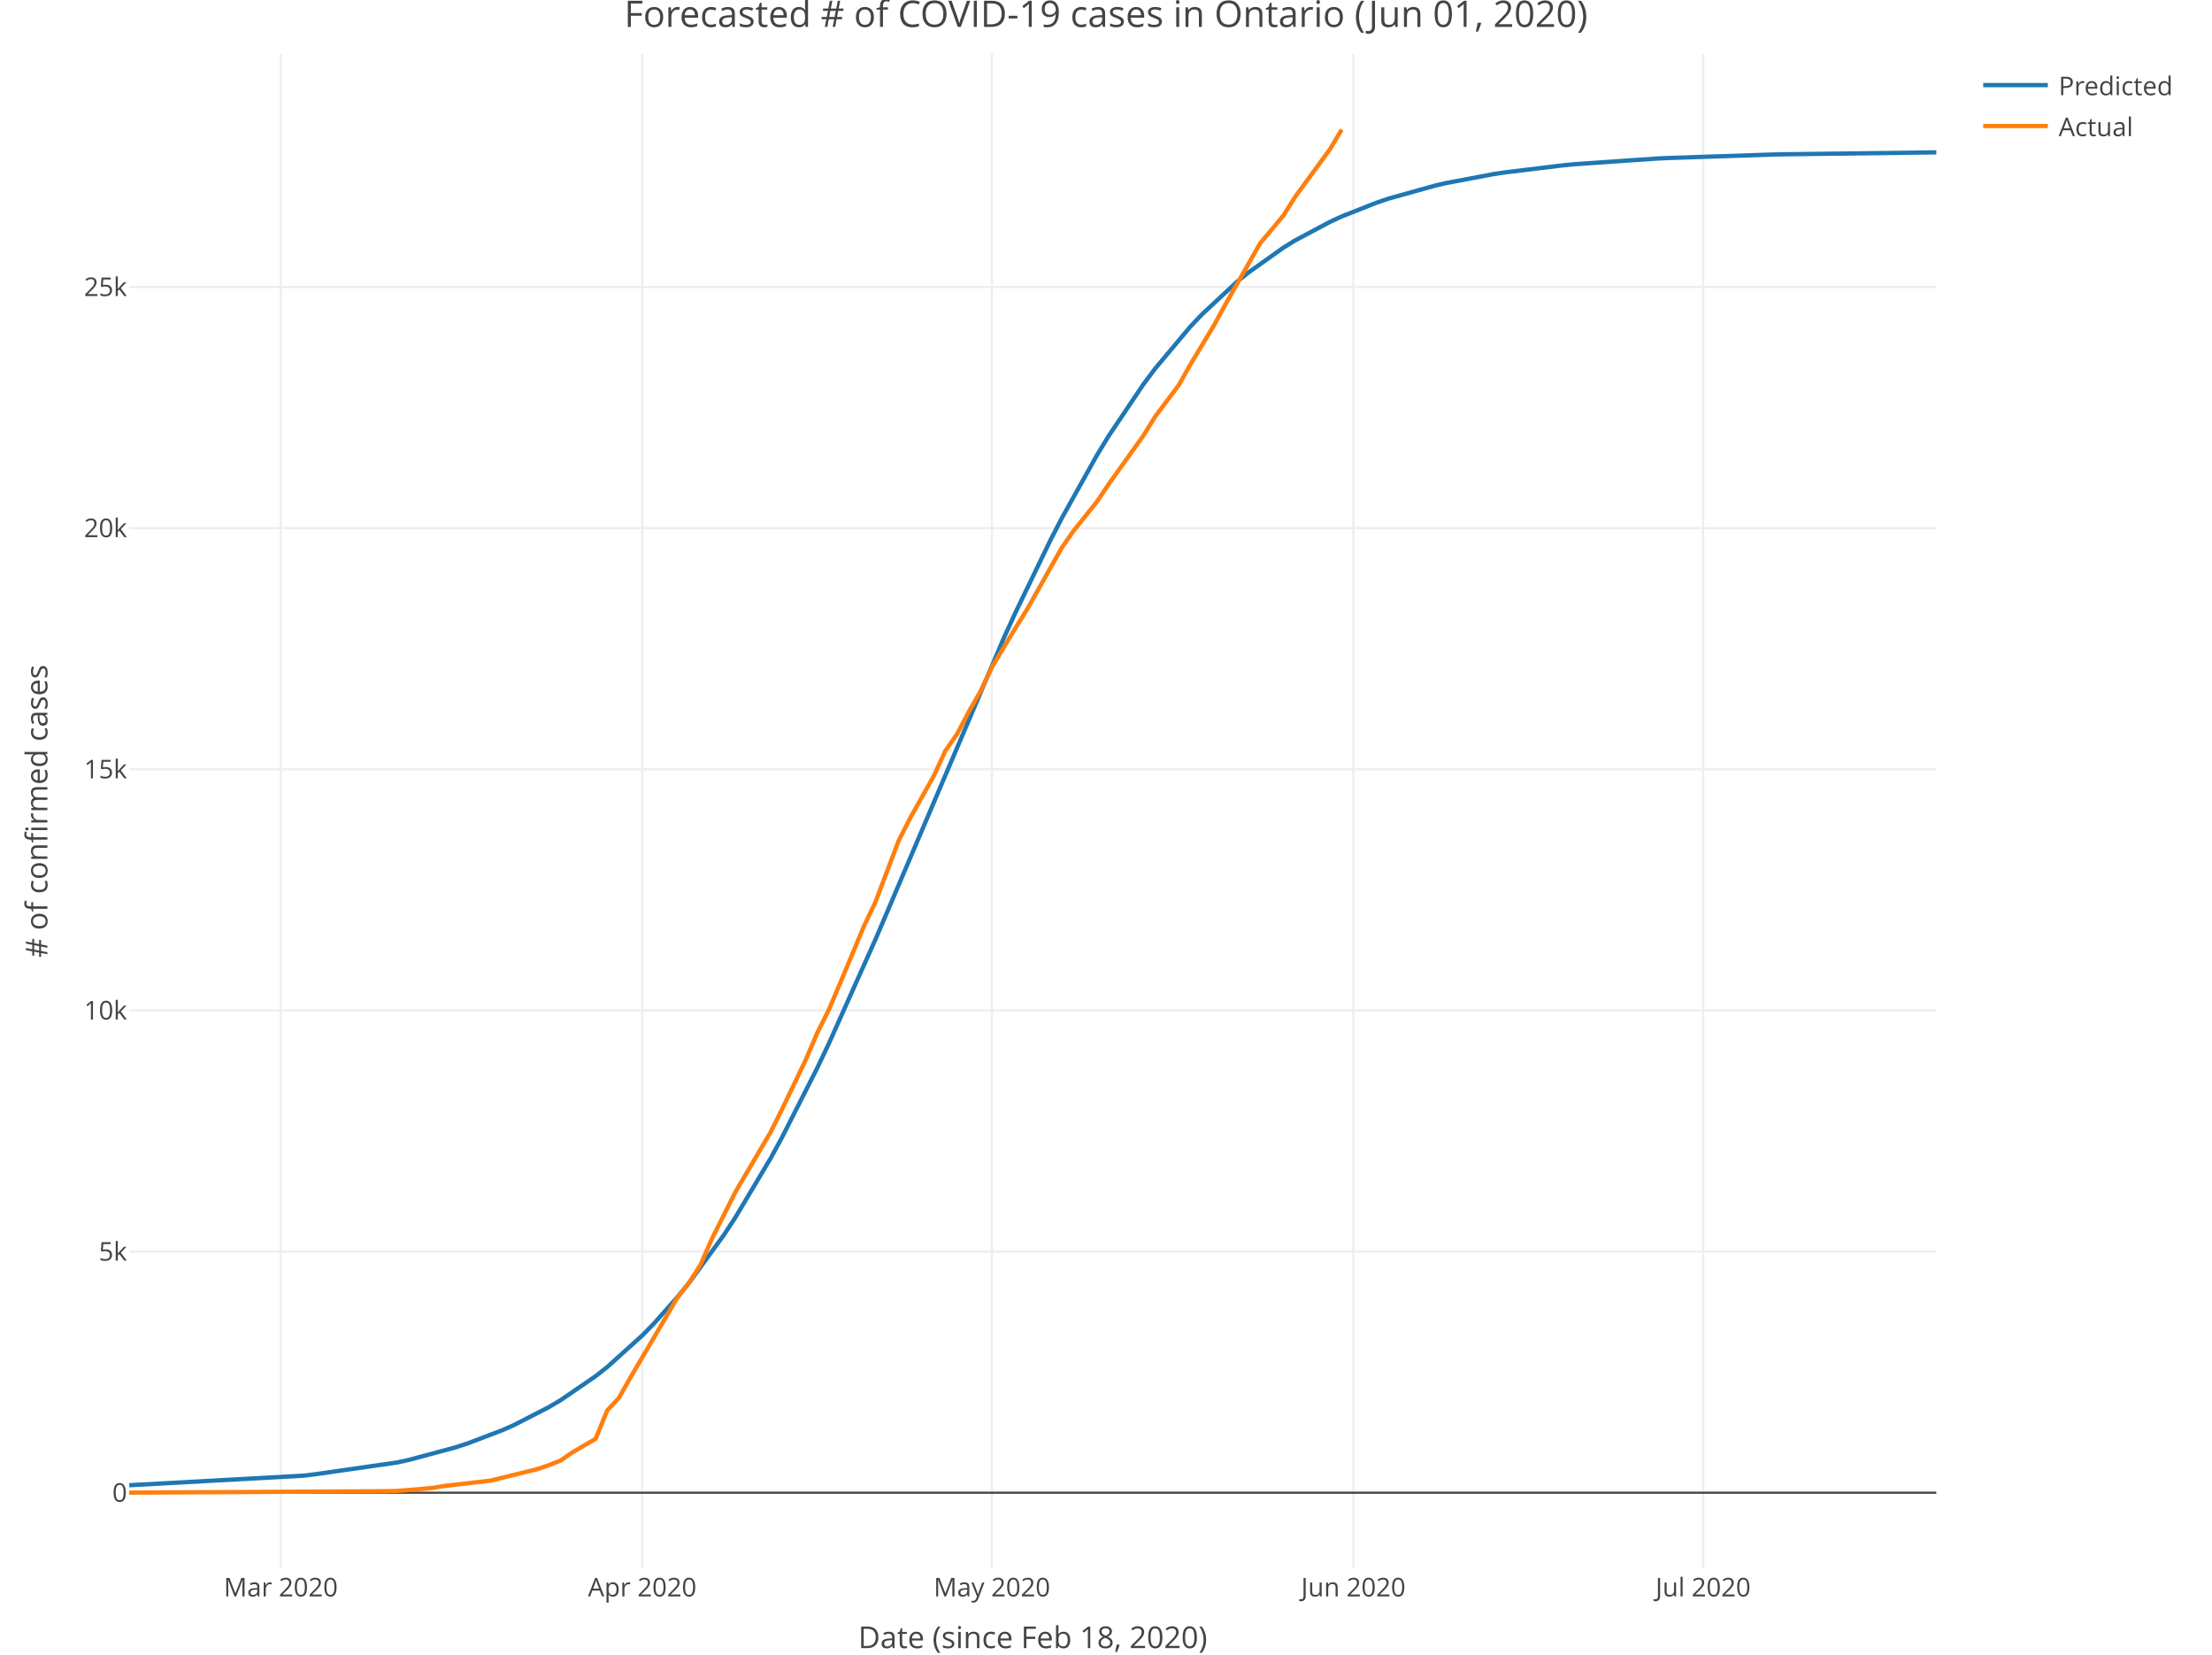
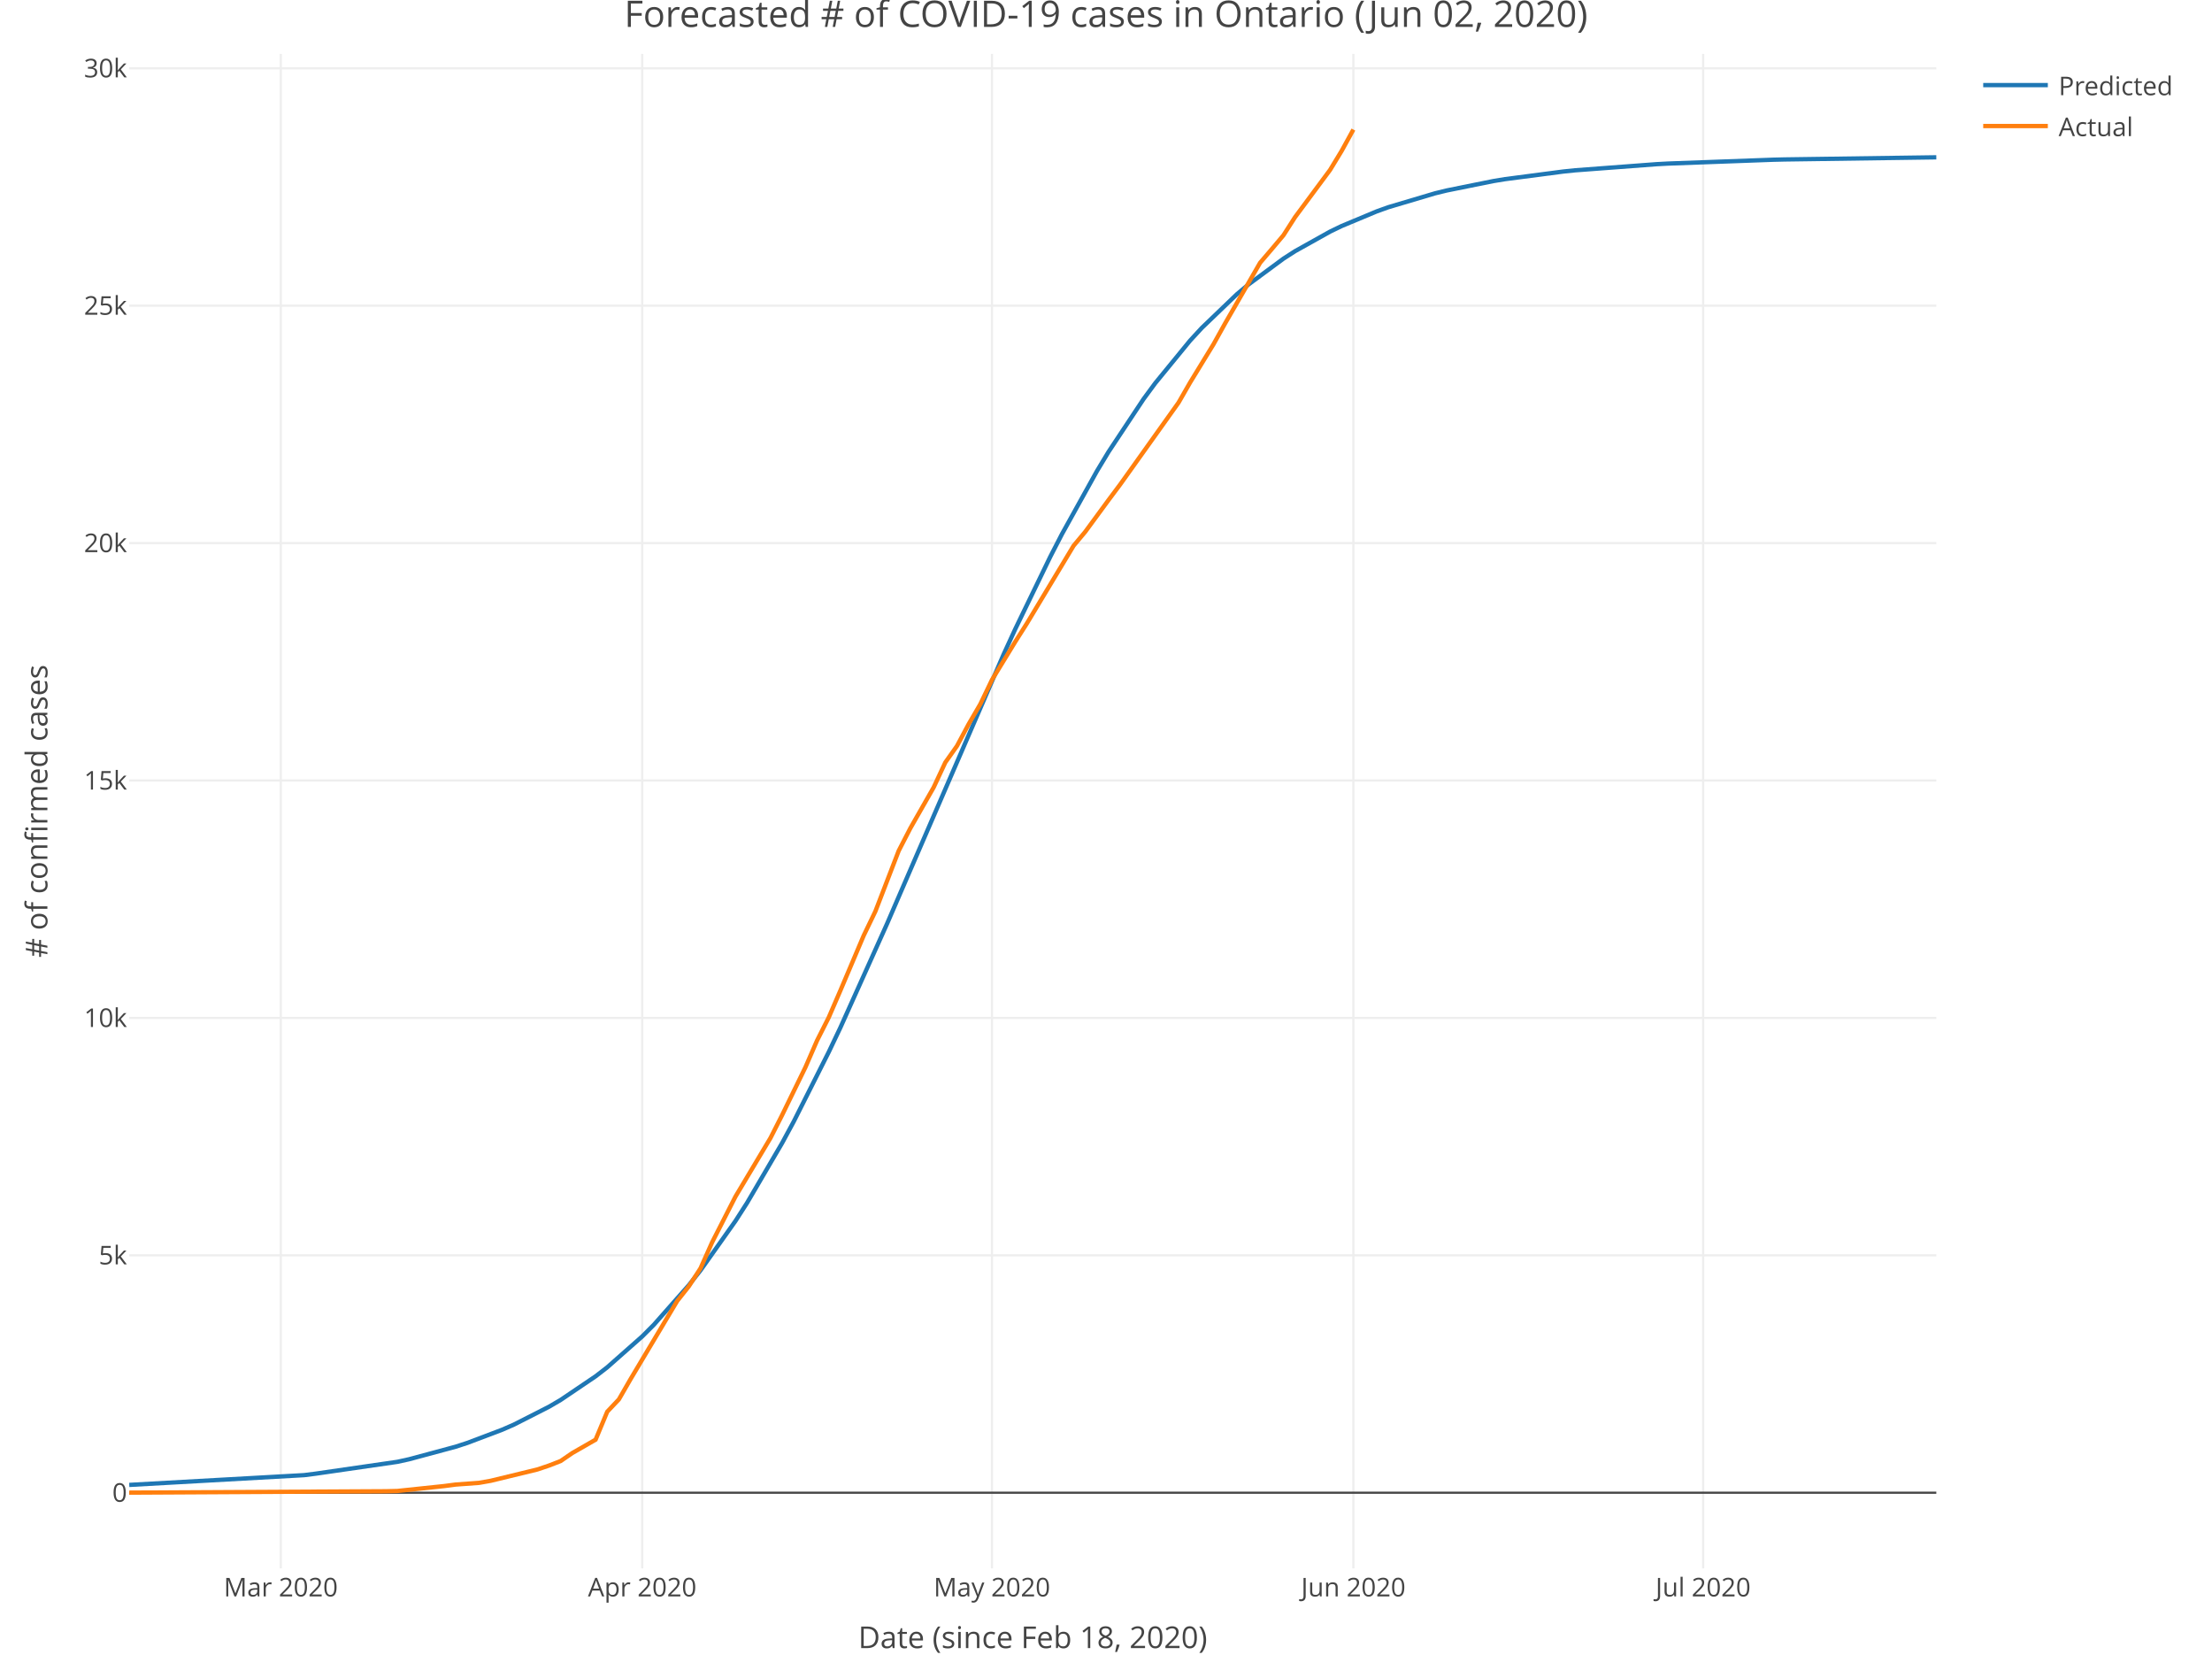
<svg xmlns="http://www.w3.org/2000/svg" class="main-svg" width="1027" height="768" style="" viewBox="0 0 1027 768">
  <rect x="0" y="0" width="1027" height="768" style="fill: rgb(255, 255, 255); fill-opacity: 1;" />
-   <defs id="defs-e4bd41">
+   <defs id="defs-b4863e">
    <g class="clips">
-       <clipPath id="clipe4bd41xyplot" class="plotclip">
+       <clipPath id="clipb4863exyplot" class="plotclip">
        <rect width="839" height="703" />
      </clipPath>
-       <clipPath class="axesclip" id="clipe4bd41x">
+       <clipPath class="axesclip" id="clipb4863ex">
        <rect x="60" y="0" width="839" height="768" />
      </clipPath>
-       <clipPath class="axesclip" id="clipe4bd41y">
+       <clipPath class="axesclip" id="clipb4863ey">
        <rect x="0" y="25" width="1027" height="703" />
      </clipPath>
-       <clipPath class="axesclip" id="clipe4bd41xy">
+       <clipPath class="axesclip" id="clipb4863exy">
        <rect x="60" y="25" width="839" height="703" />
      </clipPath>
    </g>
    <g class="gradients" />
  </defs>
  <g class="bglayer" />
  <g class="layer-below">
    <g class="imagelayer" />
    <g class="shapelayer" />
  </g>
  <g class="cartesianlayer">
    <g class="subplot xy">
      <g class="layer-subplot">
        <g class="shapelayer" />
        <g class="imagelayer" />
      </g>
      <g class="gridlayer">
        <g class="x">
          <path class="xgrid crisp" transform="translate(130.37,0)" d="M0,25v703" style="stroke: rgb(238, 238, 238); stroke-opacity: 1; stroke-width: 1px;" />
          <path class="xgrid crisp" transform="translate(298.17,0)" d="M0,25v703" style="stroke: rgb(238, 238, 238); stroke-opacity: 1; stroke-width: 1px;" />
          <path class="xgrid crisp" transform="translate(460.55,0)" d="M0,25v703" style="stroke: rgb(238, 238, 238); stroke-opacity: 1; stroke-width: 1px;" />
          <path class="xgrid crisp" transform="translate(628.35,0)" d="M0,25v703" style="stroke: rgb(238, 238, 238); stroke-opacity: 1; stroke-width: 1px;" />
          <path class="xgrid crisp" transform="translate(790.74,0)" d="M0,25v703" style="stroke: rgb(238, 238, 238); stroke-opacity: 1; stroke-width: 1px;" />
        </g>
        <g class="y">
-           <path class="ygrid crisp" transform="translate(0,580.94)" d="M60,0h839" style="stroke: rgb(238, 238, 238); stroke-opacity: 1; stroke-width: 1px;" />
-           <path class="ygrid crisp" transform="translate(0,469)" d="M60,0h839" style="stroke: rgb(238, 238, 238); stroke-opacity: 1; stroke-width: 1px;" />
-           <path class="ygrid crisp" transform="translate(0,357.07)" d="M60,0h839" style="stroke: rgb(238, 238, 238); stroke-opacity: 1; stroke-width: 1px;" />
-           <path class="ygrid crisp" transform="translate(0,245.13)" d="M60,0h839" style="stroke: rgb(238, 238, 238); stroke-opacity: 1; stroke-width: 1px;" />
-           <path class="ygrid crisp" transform="translate(0,133.2)" d="M60,0h839" style="stroke: rgb(238, 238, 238); stroke-opacity: 1; stroke-width: 1px;" />
+           <path class="ygrid crisp" transform="translate(0,582.68)" d="M60,0h839" style="stroke: rgb(238, 238, 238); stroke-opacity: 1; stroke-width: 1px;" />
+           <path class="ygrid crisp" transform="translate(0,472.48)" d="M60,0h839" style="stroke: rgb(238, 238, 238); stroke-opacity: 1; stroke-width: 1px;" />
+           <path class="ygrid crisp" transform="translate(0,362.28)" d="M60,0h839" style="stroke: rgb(238, 238, 238); stroke-opacity: 1; stroke-width: 1px;" />
+           <path class="ygrid crisp" transform="translate(0,252.09)" d="M60,0h839" style="stroke: rgb(238, 238, 238); stroke-opacity: 1; stroke-width: 1px;" />
+           <path class="ygrid crisp" transform="translate(0,141.89)" d="M60,0h839" style="stroke: rgb(238, 238, 238); stroke-opacity: 1; stroke-width: 1px;" />
+           <path class="ygrid crisp" transform="translate(0,31.7)" d="M60,0h839" style="stroke: rgb(238, 238, 238); stroke-opacity: 1; stroke-width: 1px;" />
        </g>
      </g>
      <g class="zerolinelayer">
        <path class="yzl zl crisp" transform="translate(0,692.87)" d="M60,0h839" style="stroke: rgb(68, 68, 68); stroke-opacity: 1; stroke-width: 1px;" />
      </g>
      <path class="xlines-below" />
      <path class="ylines-below" />
      <g class="overlines-below" />
      <g class="xaxislayer-below" />
      <g class="yaxislayer-below" />
      <g class="overaxes-below" />
-       <g class="plot" transform="translate(60, 25)" clip-path="url('#clipe4bd41xyplot')">
+       <g class="plot" transform="translate(60, 25)" clip-path="url('#clipb4863exyplot')">
        <g class="scatterlayer mlayer">
-           <g class="trace scatter trace834688" style="stroke-miterlimit: 2; opacity: 1;">
+           <g class="trace scatter tracebc74dc" style="stroke-miterlimit: 2; opacity: 1;">
            <g class="fills" />
            <g class="errorbars" />
            <g class="lines">
-               <path class="js-line" d="M0,664.4L81.19,659.94L86.61,659.26L124.5,653.81L129.91,652.62L151.56,646.8L156.97,645.03L173.21,638.86L178.63,636.46L194.86,628.12L200.28,624.91L216.52,613.78L221.93,609.52L238.17,594.9L243.58,589.37L254.41,577.21L259.82,570.57L276.06,548.27L281.47,540.02L297.71,512.78L303.12,502.88L319.36,470.88L324.77,459.5L346.43,411.11L351.84,398.47L405.97,271.36L411.38,259.51L427.62,225.9L433.03,215.41L449.27,186.33L454.68,177.45L470.92,153.3L476.34,146.07L492.57,126.71L497.99,120.99L514.23,105.88L519.64,101.48L535.88,89.95L541.29,86.61L557.53,77.96L562.94,75.47L579.18,69.05L584.59,67.22L606.25,61.16L611.66,59.92L633.31,55.84L638.72,55.01L665.79,51.73L671.2,51.21L709.09,48.6L714.5,48.34L763.22,46.72L768.63,46.61L839,45.72" style="vector-effect: non-scaling-stroke; fill: none; stroke: rgb(31, 119, 180); stroke-opacity: 1; stroke-width: 2px; opacity: 1;" />
+               <path class="js-line" d="M0,664.25L81.19,659.71L86.61,659.02L124.5,653.53L129.91,652.34L151.56,646.51L156.97,644.75L173.21,638.61L178.63,636.24L194.86,627.98L200.28,624.81L216.52,613.84L221.93,609.66L238.17,595.32L243.58,589.9L259.82,571.53L265.23,564.66L281.47,541.73L286.88,533.29L303.12,505.57L308.54,495.55L324.77,463.33L330.19,451.94L351.84,403.79L357.25,391.28L405.97,278.73L411.38,266.96L427.62,233.44L433.03,222.94L449.27,193.7L454.68,184.73L470.92,160.24L476.34,152.88L492.57,133.06L497.99,127.19L514.23,111.61L519.64,107.05L535.88,95.06L541.29,91.58L557.53,82.51L562.94,79.9L579.18,73.12L584.59,71.18L606.25,64.74L611.66,63.42L633.31,59.05L638.72,58.16L665.79,54.62L671.2,54.06L709.09,51.21L714.5,50.92L763.22,49.14L768.63,49.01L839,48.02" style="vector-effect: non-scaling-stroke; fill: none; stroke: rgb(31, 119, 180); stroke-opacity: 1; stroke-width: 2px; opacity: 1;" />
            </g>
            <g class="points" />
            <g class="text" />
          </g>
-           <g class="trace scatter tracea7b6cf" style="stroke-miterlimit: 2; opacity: 1;">
+           <g class="trace scatter trace8b5741" style="stroke-miterlimit: 2; opacity: 1;">
            <g class="fills" />
            <g class="errorbars" />
            <g class="lines">
-               <path class="js-line" d="M0,667.83L119.08,667.18L124.5,667.04L140.74,665.68L146.15,664.74L167.8,662.25L173.21,660.91L189.45,656.93L194.86,655.07L200.28,652.94L205.69,649.18L216.52,642.87L221.93,629.68L227.34,623.86L232.75,614.32L254.41,577.47L259.82,570.56L265.23,562.07L270.65,549.76L281.47,528.24L286.88,519.04L297.71,500.64L303.12,489.83L313.95,467.26L319.36,454.64L324.77,443.78L330.19,431.06L341.01,405.16L346.43,393.74L357.25,365.22L362.66,354.57L373.49,335.29L378.9,323.54L384.32,315.77L389.73,305.49L395.14,296.07L400.55,284.63L411.38,266.63L416.79,257.97L433.03,229.13L438.45,221.39L449.27,207.91L454.68,199.83L470.92,177.11L476.34,168.35L487.16,153.94L492.57,144.38L503.4,126.4L508.81,116.53L525.05,87.96L530.46,81.54L535.88,75L541.29,66.42L557.53,44.19L562.94,35.15" style="vector-effect: non-scaling-stroke; fill: none; stroke: rgb(255, 127, 14); stroke-opacity: 1; stroke-width: 2px; opacity: 1;" />
+               <path class="js-line" d="M0,667.83L119.08,667.19L124.5,667.06L146.15,664.79L151.56,664.08L162.39,663.29L167.8,662.34L189.45,657.09L194.86,655.27L200.28,653.17L205.69,649.47L216.52,643.25L221.93,630.27L227.34,624.54L232.75,615.15L254.41,578.88L259.82,572.07L265.23,563.72L270.65,551.59L281.47,530.41L286.88,521.36L297.71,503.24L303.12,492.59L313.95,470.38L319.36,457.95L324.77,447.26L330.19,434.74L341.01,409.24L346.43,398L357.25,369.92L362.66,359.43L373.49,340.46L378.9,328.89L384.32,321.24L389.73,311.12L395.14,301.85L400.55,290.58L411.38,272.86L416.79,264.34L438.45,228.32L443.86,221.84L454.68,207.1L460.1,199.85L487.16,161.92L492.57,152.51L503.4,134.81L508.81,125.09L525.05,96.97L530.46,90.64L535.88,84.21L541.29,75.77L557.53,53.88L562.94,44.98L568.35,35.15" style="vector-effect: non-scaling-stroke; fill: none; stroke: rgb(255, 127, 14); stroke-opacity: 1; stroke-width: 2px; opacity: 1;" />
            </g>
            <g class="points" />
            <g class="text" />
          </g>
        </g>
      </g>
      <g class="overplot" />
      <path class="xlines-above crisp" style="fill: none;" d="M0,0" />
      <path class="ylines-above crisp" style="fill: none;" d="M0,0" />
      <g class="overlines-above" />
      <g class="xaxislayer-above">
        <g class="xtick">
          <text text-anchor="middle" x="0" y="741" transform="translate(130.37,0)" style="font-family: 'Open Sans', verdana, arial, sans-serif; font-size: 12px; fill: rgb(68, 68, 68); fill-opacity: 1; white-space: pre;">Mar 2020</text>
        </g>
        <g class="xtick">
          <text text-anchor="middle" x="0" y="741" transform="translate(298.17,0)" style="font-family: 'Open Sans', verdana, arial, sans-serif; font-size: 12px; fill: rgb(68, 68, 68); fill-opacity: 1; white-space: pre;">Apr 2020</text>
        </g>
        <g class="xtick">
          <text text-anchor="middle" x="0" y="741" transform="translate(460.55,0)" style="font-family: 'Open Sans', verdana, arial, sans-serif; font-size: 12px; fill: rgb(68, 68, 68); fill-opacity: 1; white-space: pre;">May 2020</text>
        </g>
        <g class="xtick">
          <text text-anchor="middle" x="0" y="741" transform="translate(628.35,0)" style="font-family: 'Open Sans', verdana, arial, sans-serif; font-size: 12px; fill: rgb(68, 68, 68); fill-opacity: 1; white-space: pre;">Jun 2020</text>
        </g>
        <g class="xtick">
          <text text-anchor="middle" x="0" y="741" transform="translate(790.74,0)" style="font-family: 'Open Sans', verdana, arial, sans-serif; font-size: 12px; fill: rgb(68, 68, 68); fill-opacity: 1; white-space: pre;">Jul 2020</text>
        </g>
      </g>
      <g class="yaxislayer-above">
        <g class="ytick">
          <text text-anchor="end" x="59" y="4.2" transform="translate(0,692.87)" style="font-family: 'Open Sans', verdana, arial, sans-serif; font-size: 12px; fill: rgb(68, 68, 68); fill-opacity: 1; white-space: pre;">0</text>
        </g>
        <g class="ytick">
-           <text text-anchor="end" x="59" y="4.2" transform="translate(0,580.94)" style="font-family: 'Open Sans', verdana, arial, sans-serif; font-size: 12px; fill: rgb(68, 68, 68); fill-opacity: 1; white-space: pre;">5k</text>
+           <text text-anchor="end" x="59" y="4.2" transform="translate(0,582.68)" style="font-family: 'Open Sans', verdana, arial, sans-serif; font-size: 12px; fill: rgb(68, 68, 68); fill-opacity: 1; white-space: pre;">5k</text>
        </g>
        <g class="ytick">
-           <text text-anchor="end" x="59" y="4.2" transform="translate(0,469)" style="font-family: 'Open Sans', verdana, arial, sans-serif; font-size: 12px; fill: rgb(68, 68, 68); fill-opacity: 1; white-space: pre;">10k</text>
+           <text text-anchor="end" x="59" y="4.2" transform="translate(0,472.48)" style="font-family: 'Open Sans', verdana, arial, sans-serif; font-size: 12px; fill: rgb(68, 68, 68); fill-opacity: 1; white-space: pre;">10k</text>
        </g>
        <g class="ytick">
-           <text text-anchor="end" x="59" y="4.2" transform="translate(0,357.07)" style="font-family: 'Open Sans', verdana, arial, sans-serif; font-size: 12px; fill: rgb(68, 68, 68); fill-opacity: 1; white-space: pre;">15k</text>
+           <text text-anchor="end" x="59" y="4.2" transform="translate(0,362.28)" style="font-family: 'Open Sans', verdana, arial, sans-serif; font-size: 12px; fill: rgb(68, 68, 68); fill-opacity: 1; white-space: pre;">15k</text>
        </g>
        <g class="ytick">
-           <text text-anchor="end" x="59" y="4.2" transform="translate(0,245.13)" style="font-family: 'Open Sans', verdana, arial, sans-serif; font-size: 12px; fill: rgb(68, 68, 68); fill-opacity: 1; white-space: pre;">20k</text>
+           <text text-anchor="end" x="59" y="4.2" transform="translate(0,252.09)" style="font-family: 'Open Sans', verdana, arial, sans-serif; font-size: 12px; fill: rgb(68, 68, 68); fill-opacity: 1; white-space: pre;">20k</text>
        </g>
        <g class="ytick">
-           <text text-anchor="end" x="59" y="4.2" transform="translate(0,133.2)" style="font-family: 'Open Sans', verdana, arial, sans-serif; font-size: 12px; fill: rgb(68, 68, 68); fill-opacity: 1; white-space: pre;">25k</text>
+           <text text-anchor="end" x="59" y="4.2" transform="translate(0,141.89)" style="font-family: 'Open Sans', verdana, arial, sans-serif; font-size: 12px; fill: rgb(68, 68, 68); fill-opacity: 1; white-space: pre;">25k</text>
+         </g>
+         <g class="ytick">
+           <text text-anchor="end" x="59" y="4.2" transform="translate(0,31.7)" style="font-family: 'Open Sans', verdana, arial, sans-serif; font-size: 12px; fill: rgb(68, 68, 68); fill-opacity: 1; white-space: pre;">30k</text>
        </g>
      </g>
      <g class="overaxes-above" />
    </g>
  </g>
  <g class="polarlayer" />
  <g class="ternarylayer" />
  <g class="geolayer" />
  <g class="funnelarealayer" />
  <g class="pielayer" />
  <g class="treemaplayer" />
  <g class="sunburstlayer" />
  <g class="glimages" />
-   <defs id="topdefs-e4bd41">
+   <defs id="topdefs-b4863e">
    <g class="clips" />
-     <clipPath id="legende4bd41">
+     <clipPath id="legendb4863e">
      <rect width="101" height="48" x="0" y="0" />
    </clipPath>
  </defs>
  <g class="layer-above">
    <g class="imagelayer" />
    <g class="shapelayer" />
  </g>
  <g class="infolayer">
    <g class="legend" pointer-events="all" transform="translate(915.78, 25)">
      <rect class="bg" shape-rendering="crispEdges" style="stroke: rgb(68, 68, 68); stroke-opacity: 1; fill: rgb(255, 255, 255); fill-opacity: 1; stroke-width: 0px;" width="101" height="48" x="0" y="0" />
-       <g class="scrollbox" transform="translate(0, 0)" clip-path="url('#legende4bd41')">
+       <g class="scrollbox" transform="translate(0, 0)" clip-path="url('#legendb4863e')">
        <g class="groups">
          <g class="traces" style="opacity: 1;" transform="translate(0, 14.5)">
            <text class="legendtext user-select-none" text-anchor="start" x="40" y="4.68" style="font-family: 'Open Sans', verdana, arial, sans-serif; font-size: 12px; fill: rgb(68, 68, 68); fill-opacity: 1; white-space: pre;">Predicted</text>
            <g class="layers" style="opacity: 1;">
              <g class="legendfill" />
              <g class="legendlines">
                <path class="js-line" d="M5,0h30" style="fill: none; stroke: rgb(31, 119, 180); stroke-opacity: 1; stroke-width: 2px;" />
              </g>
              <g class="legendsymbols">
                <g class="legendpoints" />
              </g>
            </g>
            <rect class="legendtoggle" pointer-events="all" x="0" y="-9.5" width="95.891" height="19" style="cursor: pointer; fill: rgb(0, 0, 0); fill-opacity: 0;" />
          </g>
          <g class="traces" style="opacity: 1;" transform="translate(0, 33.5)">
            <text class="legendtext user-select-none" text-anchor="start" x="40" y="4.68" style="font-family: 'Open Sans', verdana, arial, sans-serif; font-size: 12px; fill: rgb(68, 68, 68); fill-opacity: 1; white-space: pre;">Actual</text>
            <g class="layers" style="opacity: 1;">
              <g class="legendfill" />
              <g class="legendlines">
                <path class="js-line" d="M5,0h30" style="fill: none; stroke: rgb(255, 127, 14); stroke-opacity: 1; stroke-width: 2px;" />
              </g>
              <g class="legendsymbols">
                <g class="legendpoints" />
              </g>
            </g>
            <rect class="legendtoggle" pointer-events="all" x="0" y="-9.5" width="95.891" height="19" style="cursor: pointer; fill: rgb(0, 0, 0); fill-opacity: 0;" />
          </g>
        </g>
      </g>
      <rect class="scrollbar" rx="20" ry="3" width="0" height="0" style="fill: rgb(128, 139, 164); fill-opacity: 1;" x="0" y="0" />
    </g>
    <g class="g-gtitle">
-       <text class="gtitle" x="513.5" y="12.5" text-anchor="middle" dy="0em" style="font-family: 'Open Sans', verdana, arial, sans-serif; font-size: 17px; fill: rgb(68, 68, 68); opacity: 1; font-weight: normal; white-space: pre;">Forecasted # of COVID-19 cases in Ontario (Jun 01, 2020)</text>
+       <text class="gtitle" x="513.5" y="12.5" text-anchor="middle" dy="0em" style="font-family: 'Open Sans', verdana, arial, sans-serif; font-size: 17px; fill: rgb(68, 68, 68); opacity: 1; font-weight: normal; white-space: pre;">Forecasted # of COVID-19 cases in Ontario (Jun 02, 2020)</text>
    </g>
    <g class="g-xtitle" transform="translate(0,-15)">
      <text class="xtitle" x="479.5" y="780" text-anchor="middle" style="font-family: 'Open Sans', verdana, arial, sans-serif; font-size: 14px; fill: rgb(68, 68, 68); opacity: 1; font-weight: normal; white-space: pre;">Date (since Feb 18, 2020)</text>
    </g>
    <g class="g-ytitle">
      <text class="ytitle" transform="rotate(-90,22,376.5)" x="22" y="376.5" text-anchor="middle" style="font-family: 'Open Sans', verdana, arial, sans-serif; font-size: 14px; fill: rgb(68, 68, 68); opacity: 1; font-weight: normal; white-space: pre;"># of confirmed cases</text>
    </g>
  </g>
</svg>
